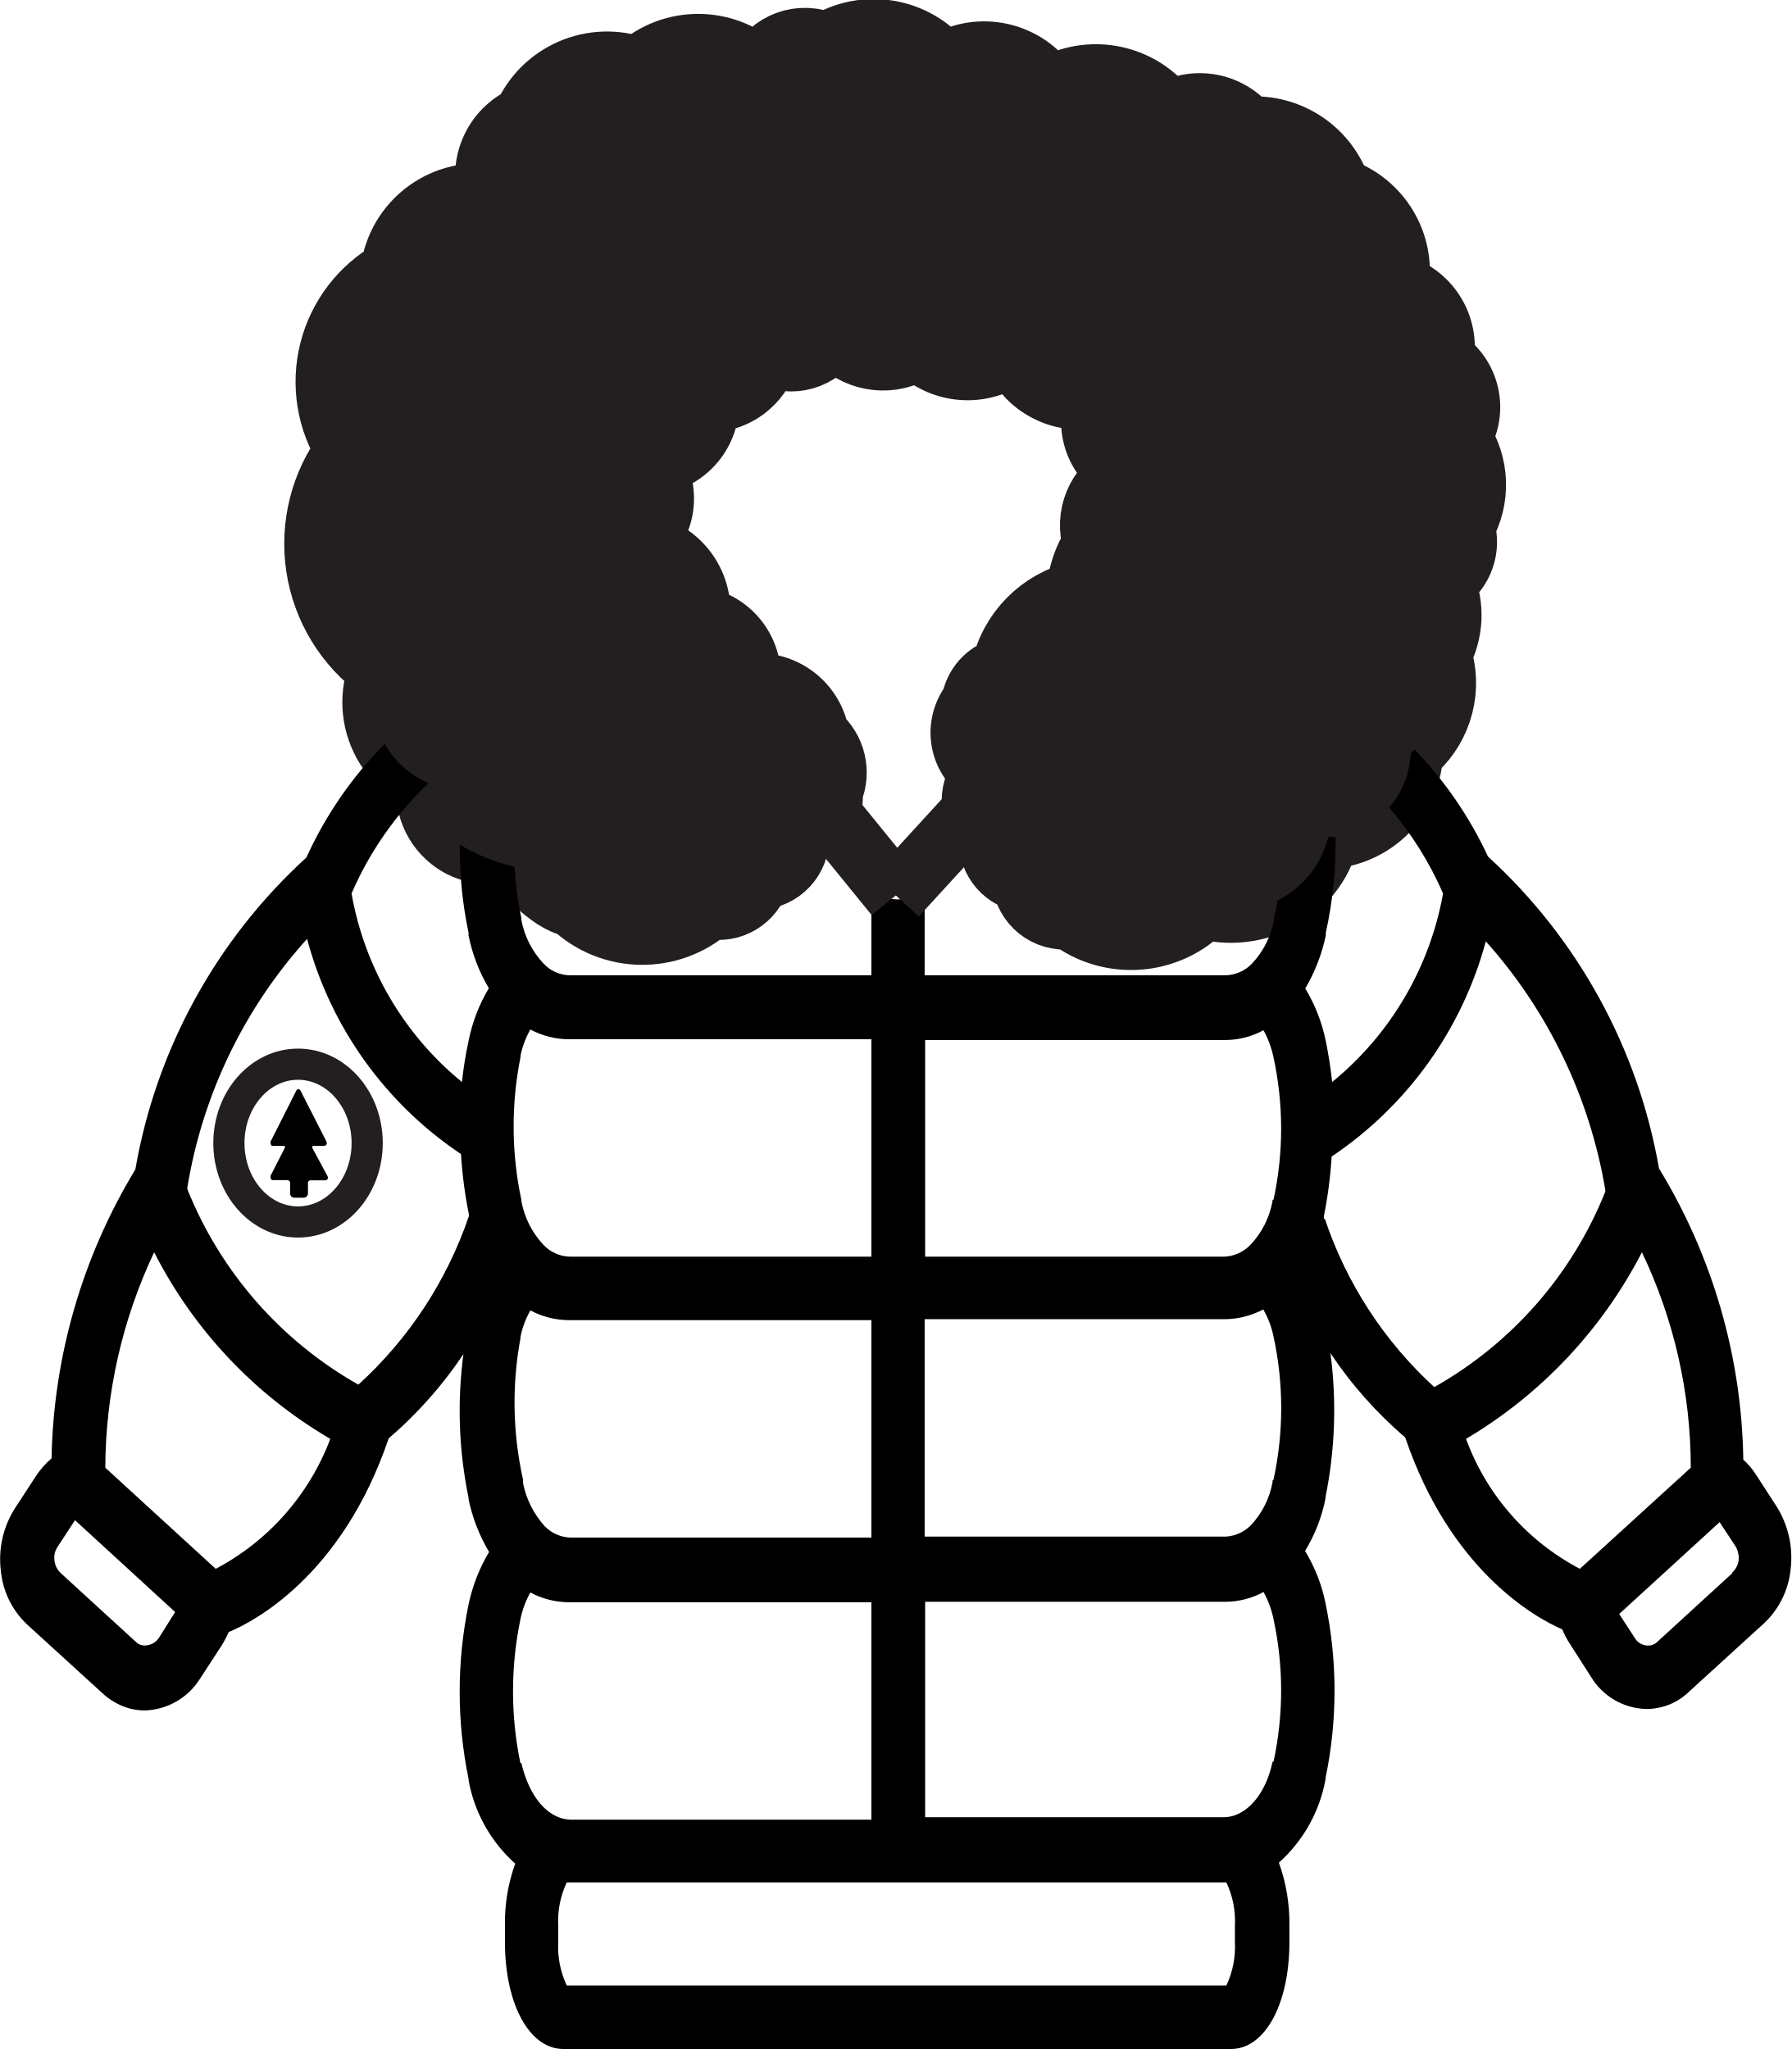
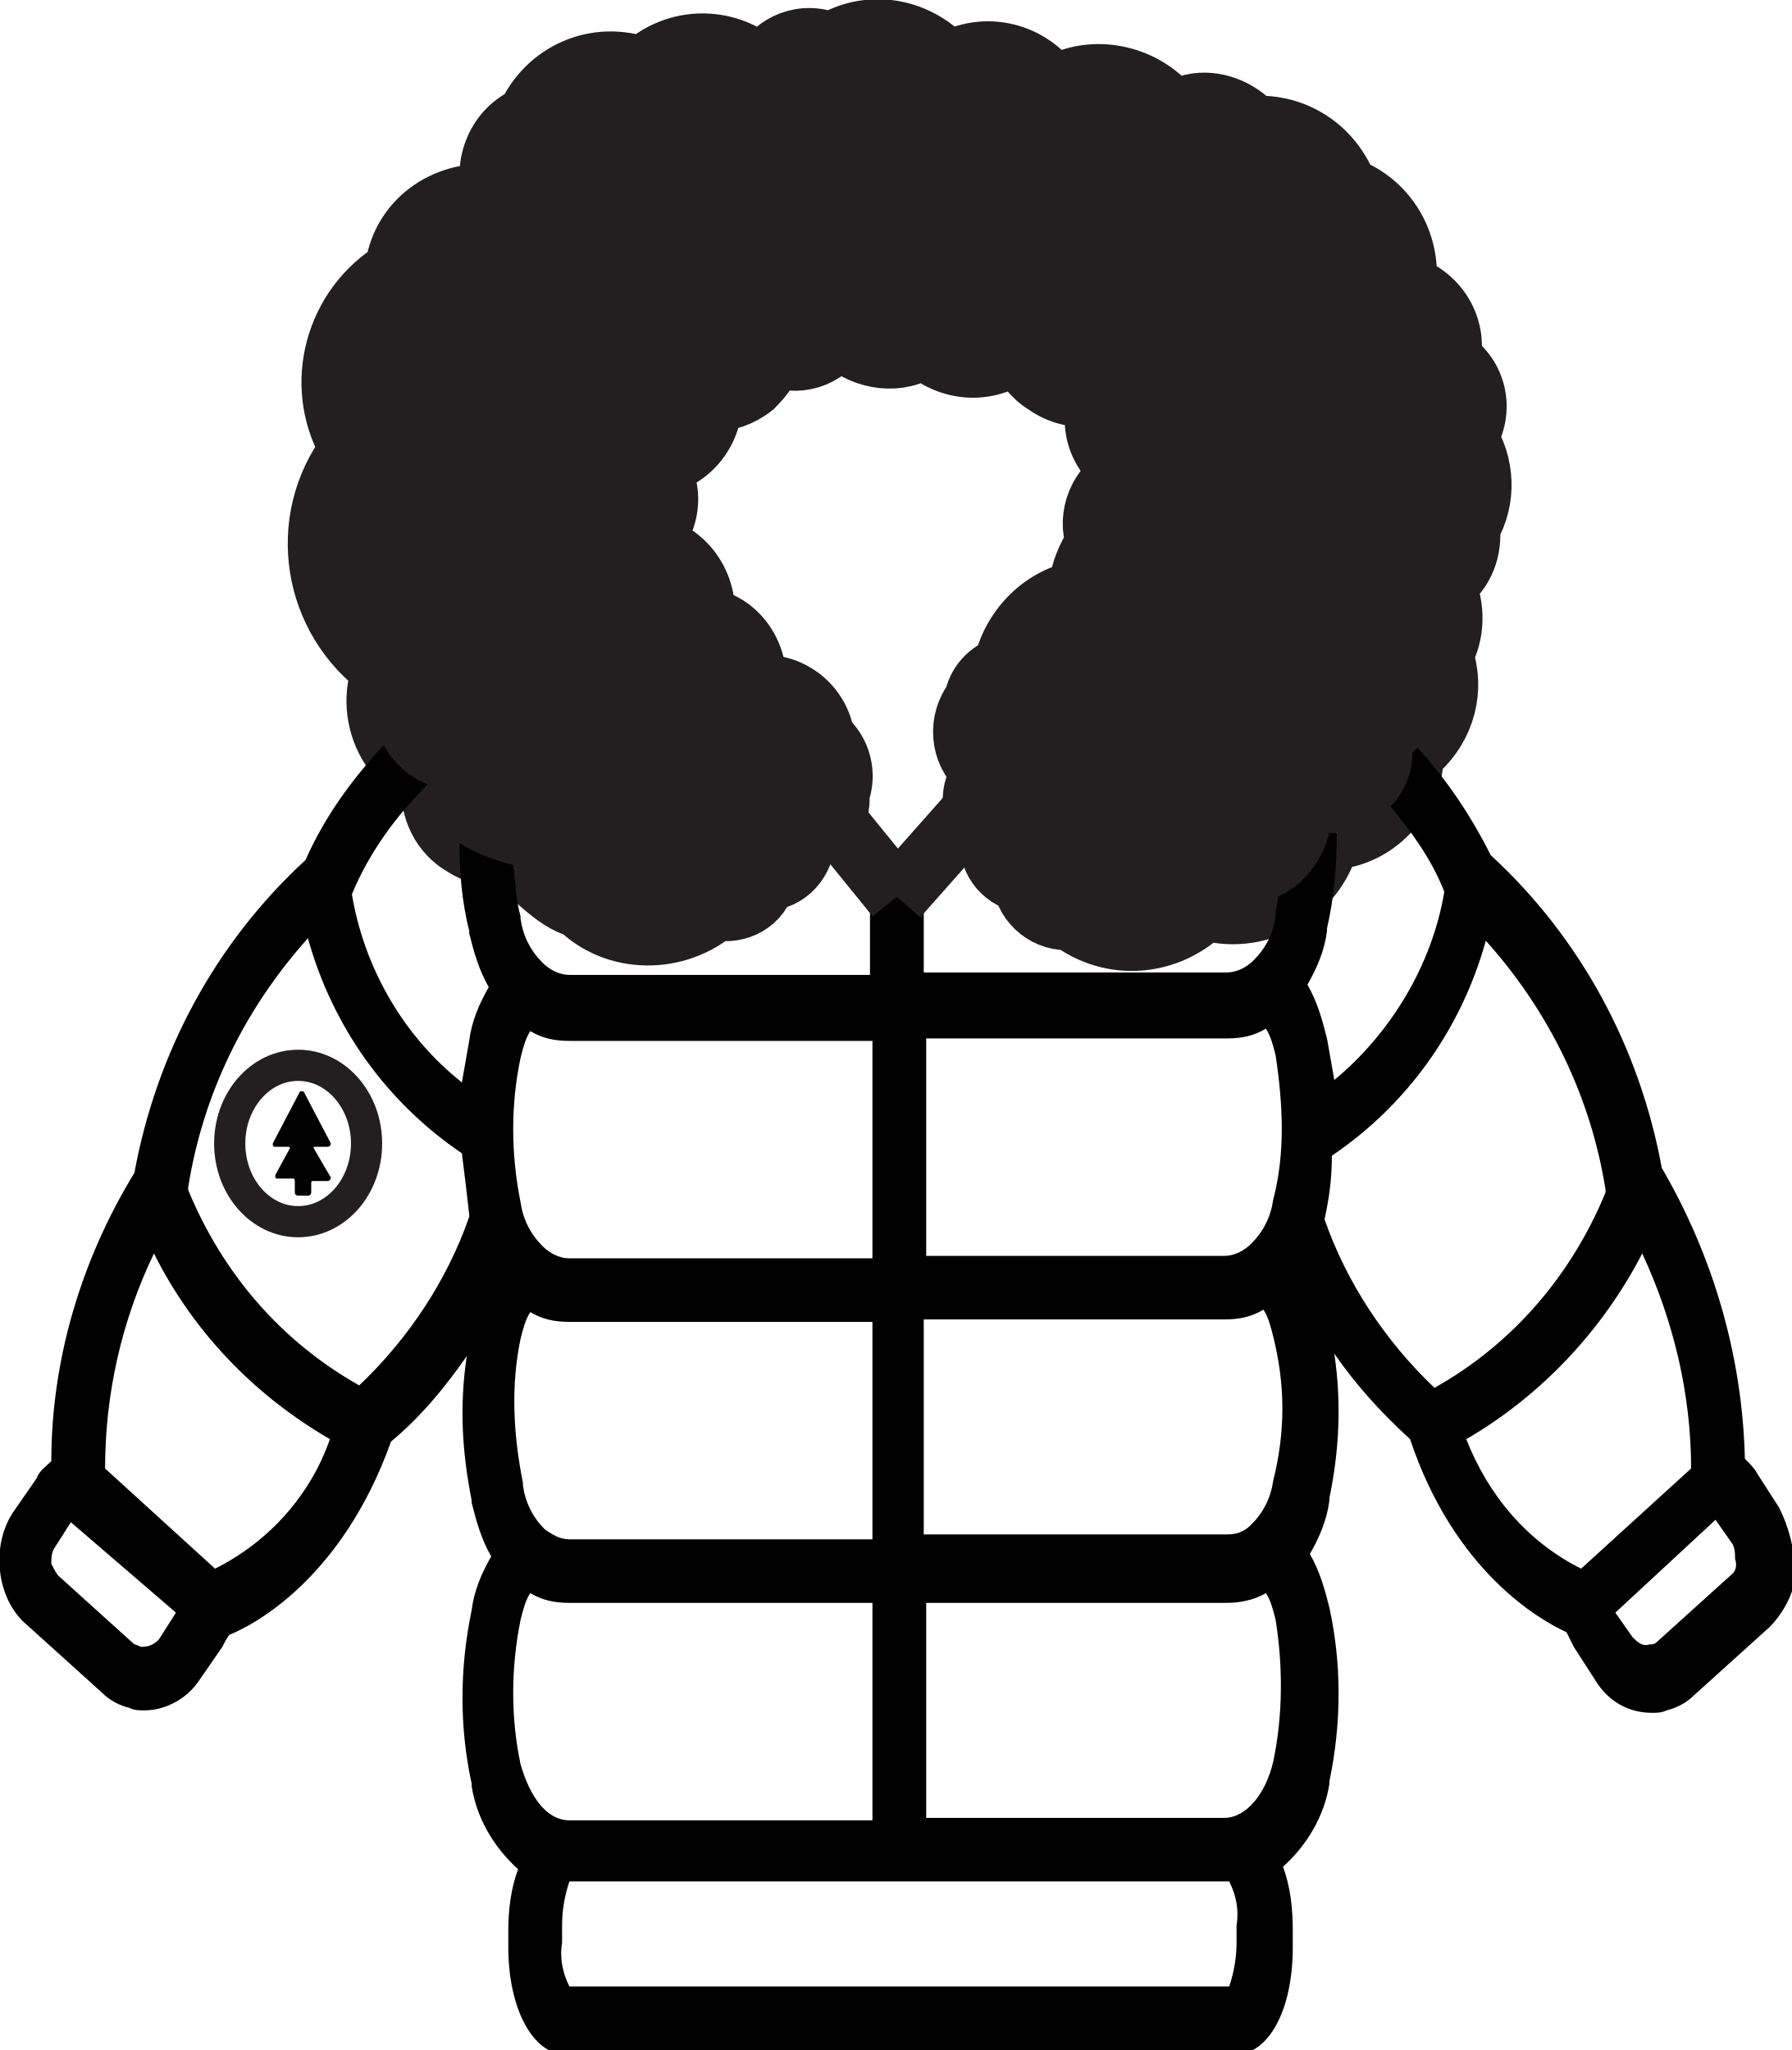
- <svg xmlns="http://www.w3.org/2000/svg" id="Layer_1" data-name="Layer 1" viewBox="0 0 73.34 83.89">
-   <path d="M72.43,31.28a3.39,3.39,0,0,1-.14,2.94,3.73,3.73,0,0,1-1,3.89l-.17.15a3.52,3.52,0,0,1-.88,2.22A3.71,3.71,0,0,1,68,41.69l-.3,0a4,4,0,0,1-2.09,2.61,4.27,4.27,0,0,1-3,.3,4.16,4.16,0,0,1-5.5.41,1.71,1.71,0,0,1-1.9-1.52,1.67,1.67,0,0,1-1.34-1.86,1.76,1.76,0,0,1-.3-2.56,2,2,0,0,1-.43-2.91,1.7,1.7,0,0,1,1.22-1.37,4.15,4.15,0,0,1,3.08-3.12,4.11,4.11,0,0,1,.67-2,2.41,2.41,0,0,1,1.17-2.87,2.43,2.43,0,0,1-1-3.17,2.9,2.9,0,0,1-2.33-.36,2.69,2.69,0,0,1-1.13-1.42,2.94,2.94,0,0,1-3.92-.14,2.6,2.6,0,0,1-3.25-.33,2.09,2.09,0,0,1-.2-.22,2,2,0,0,1-2.69.77A2.36,2.36,0,0,1,44,23.21a2.47,2.47,0,0,1-1.69.63A2.49,2.49,0,0,1,40,26.41a2.42,2.42,0,0,1-.43,3.3,2.76,2.76,0,0,1,2.37,3A2.46,2.46,0,0,1,44,35.46a2.51,2.51,0,0,1,2.82,2.06,2,2,0,0,1,.55,2.32A1.68,1.68,0,0,1,46,41.66a1.69,1.69,0,0,1-1.61,1.73,1.71,1.71,0,0,1-2,1.2,4.15,4.15,0,0,1-5.63-.09c-1-.16-2.06-1.62-2.4-1.62A1.67,1.67,0,0,1,33,42.31a2.39,2.39,0,0,1-.89-.29,2.55,2.55,0,0,1-1.27-2.56v0a3.67,3.67,0,0,1-1.79-1.61,3.48,3.48,0,0,1-.17-3,6.38,6.38,0,0,1-1.36-9,5.21,5.21,0,0,1,1.84-7.34,3.58,3.58,0,0,1,4-3.1,2.63,2.63,0,0,1,1.43-3.2,3.69,3.69,0,0,1,4.65-2,3.7,3.7,0,0,1,4.94,0,2.1,2.1,0,0,1,2.77-1,3.7,3.7,0,0,1,4.82.82,3.18,3.18,0,0,1,4.32,1,3.7,3.7,0,0,1,4.89,1,2.71,2.71,0,0,1,.76-.29,2.54,2.54,0,0,1,2.49.91,3.68,3.68,0,0,1,3.75,2.51,3.57,3.57,0,0,1,2.36,3.95,2.63,2.63,0,0,1,1.84,3,2.35,2.35,0,0,1,.73,3.22A3.47,3.47,0,0,1,73.24,29,2,2,0,0,1,72.43,31.28Z" transform="translate(-13.33 -7.42)" style="fill:#231f20;stroke:#231f20;stroke-miterlimit:10;stroke-width:2.552px" />
-   <path d="M34.65,56.59a3.56,3.56,0,0,0,.9,1.79h0a1.54,1.54,0,0,0,1.08.49H49V50H36.64a3.38,3.38,0,0,1-1.59-.4,3.56,3.56,0,0,0-.41,1.11,14.46,14.46,0,0,0,0,5.86Z" transform="translate(-13.33 -7.42)" style="fill:none" />
-   <path d="M34.65,68.1a3.7,3.7,0,0,0,.9,1.78s0,0,0,0a1.55,1.55,0,0,0,1,.45H49v-8.9H36.64a3.38,3.38,0,0,1-1.59-.4,3.65,3.65,0,0,0-.41,1.11,14.46,14.46,0,0,0,0,5.86Z" transform="translate(-13.33 -7.42)" style="fill:none" />
-   <path d="M36.56,84.49a3.69,3.69,0,0,0-.35,1.77v.68a3.72,3.72,0,0,0,.35,1.77h27a3.72,3.72,0,0,0,.35-1.77v-.68a3.69,3.69,0,0,0-.35-1.77Z" transform="translate(-13.33 -7.42)" style="fill:none" />
-   <path d="M49,81.87V73H36.65a3.39,3.39,0,0,1-1.57-.4,3.75,3.75,0,0,0-.41,1.11,14.51,14.51,0,0,0,0,5.87l0,0c.28,1.35,1.08,2.27,2,2.27Z" transform="translate(-13.33 -7.42)" style="fill:none" />
-   <path d="M32.53,57.17a18,18,0,0,1-.32-2.45,0,0,0,0,0,0,0,15.36,15.36,0,0,1-6.3-8.81A20,20,0,0,0,21,56.06s0,0,0,.08a16.06,16.06,0,0,0,7,8,16.52,16.52,0,0,0,4.56-6.79.38.38,0,0,0,0-.1Z" transform="translate(-13.33 -7.42)" style="fill:none" />
-   <path d="M15.7,70.73a.8.8,0,0,0-.14.58.83.83,0,0,0,.25.51l3.08,2.82a.52.52,0,0,0,.25.14.7.7,0,0,0,.68-.28l.68-1.08-4.1-3.76Z" transform="translate(-13.33 -7.42)" style="fill:none" />
-   <path d="M19.62,58.69a20.83,20.83,0,0,0-2,8.82l4.52,4.14a10,10,0,0,0,4.67-5.32A18.64,18.64,0,0,1,19.62,58.69Z" transform="translate(-13.33 -7.42)" style="fill:none" />
-   <path d="M65.05,49.57a3.28,3.28,0,0,1-1.58.4H51.2v8.9H63.47a1.56,1.56,0,0,0,1.08-.49,3.49,3.49,0,0,0,.9-1.79v-.05a13.78,13.78,0,0,0,0-5.86A4,4,0,0,0,65.05,49.57Z" transform="translate(-13.33 -7.42)" style="fill:none" />
-   <path d="M80.51,58.69a19,19,0,0,1-7.2,7.64A9.83,9.83,0,0,0,78,71.65l4.52-4.14A20.46,20.46,0,0,0,80.51,58.69Z" transform="translate(-13.33 -7.42)" style="fill:none" />
-   <path d="M83.69,69.73l-4.11,3.76.65,1a.63.63,0,0,0,.66.28.52.52,0,0,0,.25-.14l3.08-2.82a.85.85,0,0,0,.25-.51,1,1,0,0,0-.12-.56Z" transform="translate(-13.33 -7.42)" style="fill:none" />
-   <path d="M65,61.07a3.4,3.4,0,0,1-1.58.4H51.18v8.9H63.47a1.57,1.57,0,0,0,1-.45s0,0,0,0a3.46,3.46,0,0,0,.9-1.78V68a13.78,13.78,0,0,0,0-5.86A3.7,3.7,0,0,0,65,61.07Z" transform="translate(-13.33 -7.42)" style="fill:none" />
-   <path d="M65.05,72.57a3.29,3.29,0,0,1-1.56.4H51.2v8.9H63.47c.89,0,1.7-.92,2-2.27v0a13.83,13.83,0,0,0,0-5.87A3.86,3.86,0,0,0,65.05,72.57Z" transform="translate(-13.33 -7.42)" style="fill:none" />
-   <path d="M79.16,56.14s0,0,0-.08a20.33,20.33,0,0,0-4.89-10.17,15.44,15.44,0,0,1-6.31,8.81s0,0,0,0a18.24,18.24,0,0,1-.32,2.45l0,0a.38.38,0,0,1,0,.1,16.42,16.42,0,0,0,4.56,6.79A16,16,0,0,0,79.16,56.14Z" transform="translate(-13.33 -7.42)" style="fill:none" />
-   <path d="M86.08,69.14l-.88-1.36a3,3,0,0,0-.51-.6,23.55,23.55,0,0,0-3.45-11.92,22.54,22.54,0,0,0-7-12.77,16.12,16.12,0,0,0-3-4.38l-.17.15a3.52,3.52,0,0,1-.88,2.22A13.87,13.87,0,0,1,72.4,44s0,0,0,0a12.9,12.9,0,0,1-4.54,7.72c-.06-.57-.15-1.13-.26-1.68a6.85,6.85,0,0,0-.84-2.15,7.22,7.22,0,0,0,.84-2.17v-.11A17.09,17.09,0,0,0,68,41.69l-.3,0a4,4,0,0,1-2.09,2.61c0,.22-.08.45-.13.68v.1a3.53,3.53,0,0,1-.9,1.79h0a1.55,1.55,0,0,1-1.08.48H51.18V43.87a1.51,1.51,0,0,1-1,.37A1.49,1.49,0,0,1,49,43.79v3.56H36.65a1.5,1.5,0,0,1-1.08-.49h0a3.57,3.57,0,0,1-.9-1.78V45a12.07,12.07,0,0,1-.27-2.09A7.73,7.73,0,0,1,32.15,42a16.81,16.81,0,0,0,.36,3.61l0,.11a6.85,6.85,0,0,0,.83,2.16,6.75,6.75,0,0,0-.83,2.16,15.47,15.47,0,0,0-.27,1.68A12.84,12.84,0,0,1,27.72,44s0,0,0,0a13.89,13.89,0,0,1,3.15-4.52v0a3.67,3.67,0,0,1-1.79-1.61,16.13,16.13,0,0,0-3.21,4.66,22.47,22.47,0,0,0-7,12.77,23.67,23.67,0,0,0-3.43,11.83,3.36,3.36,0,0,0-.63.71l-.88,1.35a3.88,3.88,0,0,0-.57,2.5,3.48,3.48,0,0,0,1.08,2.24l3.08,2.81a2.68,2.68,0,0,0,1.12.63,2.55,2.55,0,0,0,.61.08,2.77,2.77,0,0,0,2.28-1.32l.88-1.35a4.58,4.58,0,0,0,.28-.54c1-.41,4.64-2.29,6.55-7.93a17,17,0,0,0,3.06-3.45,17.59,17.59,0,0,0,.21,5.88v.06a7,7,0,0,0,.84,2.16,7,7,0,0,0-.84,2.15,17.7,17.7,0,0,0,0,7.14v.05a6,6,0,0,0,1.91,3.42A7.07,7.07,0,0,0,34,86.26v.68c0,2.53,1,4.37,2.39,4.37H63.72c1.39,0,2.39-1.84,2.39-4.37v-.68a7.29,7.29,0,0,0-.43-2.58,6,6,0,0,0,1.91-3.42l0-.05a17.52,17.52,0,0,0,0-7.14,6.57,6.57,0,0,0-.84-2.15,6.54,6.54,0,0,0,.84-2.16l0-.06a17.85,17.85,0,0,0,.2-5.88,16.78,16.78,0,0,0,3.06,3.45c1.84,5.42,5.28,7.36,6.43,7.86a3.32,3.32,0,0,0,.31.59l.87,1.36a2.72,2.72,0,0,0,2.28,1.31,2.55,2.55,0,0,0,.61-.08,2.47,2.47,0,0,0,1.12-.63l3.08-2.81a3.51,3.51,0,0,0,1.08-2.23A3.94,3.94,0,0,0,86.08,69.14ZM19.82,74.5a.7.7,0,0,1-.68.28.52.52,0,0,1-.25-.14l-3.08-2.82a.83.83,0,0,1-.25-.51.8.8,0,0,1,.14-.58l.7-1.07,4.1,3.76Zm2.34-2.85-4.52-4.14a20.83,20.83,0,0,1,2-8.82,18.64,18.64,0,0,0,7.21,7.64A10,10,0,0,1,22.16,71.65ZM28,64.11a16.06,16.06,0,0,1-7-8s0,0,0-.08a20,20,0,0,1,4.9-10.17,15.36,15.36,0,0,0,6.3,8.81,0,0,0,0,1,0,0,18,18,0,0,0,.32,2.45v0a.38.38,0,0,1,0,.1A16.52,16.52,0,0,1,28,64.11Zm6.63-13.43a3.56,3.56,0,0,1,.41-1.11,3.38,3.38,0,0,0,1.59.4H49v8.9H36.65a1.54,1.54,0,0,1-1.08-.49h0a3.56,3.56,0,0,1-.9-1.79v-.05A14.46,14.46,0,0,1,34.64,50.68Zm0,11.5a3.65,3.65,0,0,1,.41-1.11,3.38,3.38,0,0,0,1.59.4H49v8.9H36.64a1.55,1.55,0,0,1-1-.45s0,0,0,0a3.7,3.7,0,0,1-.9-1.78V68A14.46,14.46,0,0,1,34.64,62.18Zm0,17.42,0,0a14.51,14.51,0,0,1,0-5.87,3.75,3.75,0,0,1,.41-1.11,3.39,3.39,0,0,0,1.57.4H49v8.9H36.65C35.75,81.87,35,81,34.67,79.6Zm29.25,7.34a3.72,3.72,0,0,1-.35,1.77h-27a3.72,3.72,0,0,1-.35-1.77v-.68a3.69,3.69,0,0,1,.35-1.77h27a3.69,3.69,0,0,1,.35,1.77Zm1.54-7.39v0c-.28,1.35-1.09,2.27-2,2.27H51.2V73H63.49a3.29,3.29,0,0,0,1.56-.4,3.86,3.86,0,0,1,.41,1.11A13.83,13.83,0,0,1,65.46,79.55Zm0-11.51v.06a3.46,3.46,0,0,1-.9,1.78s0,0,0,0a1.57,1.57,0,0,1-1,.45H51.18v-8.9H63.46a3.4,3.4,0,0,0,1.58-.4,3.7,3.7,0,0,1,.42,1.11A13.78,13.78,0,0,1,65.46,68Zm0-11.5v.05a3.49,3.49,0,0,1-.9,1.79,1.56,1.56,0,0,1-1.08.49H51.2V50H63.47a3.28,3.28,0,0,0,1.58-.4,4,4,0,0,1,.41,1.11A13.78,13.78,0,0,1,65.46,56.54Zm2.1.78a.38.38,0,0,0,0-.1l0,0a18.24,18.24,0,0,0,.32-2.45s0,0,0,0a15.44,15.44,0,0,0,6.31-8.81,20.33,20.33,0,0,1,4.89,10.17s0,0,0,.08a16,16,0,0,1-7,8A16.42,16.42,0,0,1,67.56,57.32ZM78,71.65a9.83,9.83,0,0,1-4.66-5.32,19,19,0,0,0,7.2-7.64,20.46,20.46,0,0,1,2,8.82Zm6.25.17-3.08,2.82a.52.52,0,0,1-.25.14.63.63,0,0,1-.66-.28l-.65-1,4.11-3.76.66,1a1,1,0,0,1,.12.56A.85.85,0,0,1,84.22,71.82Z" transform="translate(-13.33 -7.42)" />
-   <line x1="34.06" y1="33.45" x2="36.67" y2="36.66" style="fill:none;stroke:#231f20;stroke-miterlimit:10;stroke-width:2.552px" />
-   <line x1="39.81" y1="33.23" x2="36.67" y2="36.66" style="fill:none;stroke:#231f20;stroke-miterlimit:10;stroke-width:2.552px" />
-   <path d="M26.08,54.43c0-.08,0-.13.06-.13h.45c.07,0,.1-.06.07-.13l-1.07-2.1a.06.06,0,0,0-.09,0s0,0,0,0l-1.06,2.1c0,.07,0,.13.06.13h.45c.07,0,.1.06.07.13l-.58,1.14c0,.08,0,.13.06.13h.6a.15.15,0,0,1,.14.16v.41a.14.14,0,0,0,.13.15h.4a.14.14,0,0,0,.13-.15v-.41a.14.14,0,0,1,.13-.15h.6c.08,0,.11-.06.07-.13Z" transform="translate(-13.33 -7.42)" />
-   <path d="M26.08,54.43c0-.08,0-.13.06-.13h.45c.07,0,.1-.06.07-.13l-1.07-2.1a.06.06,0,0,0-.09,0s0,0,0,0l-1.06,2.1c0,.07,0,.13.06.13h.45c.07,0,.1.06.07.13l-.58,1.14c0,.08,0,.13.06.13h.6a.15.15,0,0,1,.14.16v.41a.14.14,0,0,0,.13.15h.4a.14.14,0,0,0,.13-.15v-.41a.14.14,0,0,1,.13-.15h.6c.08,0,.11-.06.07-.13Z" transform="translate(-13.33 -7.42)" style="fill:none;stroke:#000;stroke-miterlimit:10;stroke-width:0.071px" />
-   <ellipse cx="12.2" cy="46.8" rx="2.83" ry="3.23" style="fill:none;stroke:#231f20;stroke-miterlimit:10;stroke-width:1.276px" />
+ <svg xmlns="http://www.w3.org/2000/svg" version="1.1" id="Layer_1" x="0px" y="0px" viewBox="0 0 73.3 83.9" style="enable-background:new 0 0 73.3 83.9;" xml:space="preserve">
+   <style type="text/css">
+ 	.st0{fill:#231F20;stroke:#231F20;stroke-width:2.552;stroke-miterlimit:10;}
+ 	.st1{fill:none;}
+ 	.st2{fill:none;stroke:#231F20;stroke-width:2.552;stroke-miterlimit:10;}
+ 	.st3{fill:none;stroke:#000000;stroke-width:7.131969e-02;stroke-miterlimit:10;}
+ 	.st4{fill:none;stroke:#231F20;stroke-width:1.276;stroke-miterlimit:10;}
+ </style>
+   <g>
+     <path class="st0" d="M59.1,23.9c0.4,1,0.4,2-0.1,2.9c0.5,1.4,0.1,2.9-1,3.9l-0.2,0.2c0,0.8-0.3,1.6-0.9,2.2   c-0.6,0.7-1.4,1.1-2.2,1.2h-0.3c-0.3,1.1-1,2.1-2.1,2.6c-0.9,0.5-2,0.6-3,0.3c-1.5,1.5-3.8,1.7-5.5,0.4c-0.9,0.1-1.8-0.6-1.9-1.5   c0,0,0,0,0,0c-0.9-0.2-1.5-1-1.3-1.9c-0.8-0.6-1-1.7-0.4-2.5c0,0,0.1-0.1,0.1-0.1c-0.9-0.6-1.1-1.9-0.5-2.8c0,0,0.1-0.1,0.1-0.1   c0.1-0.7,0.6-1.2,1.2-1.4c0.3-1.5,1.5-2.8,3.1-3.1c0-0.7,0.3-1.4,0.7-2c-0.4-1.1,0.1-2.3,1.2-2.9c-1.1-0.6-1.6-2-1-3.2   c-0.8,0.2-1.6,0.1-2.3-0.4c-0.5-0.3-0.9-0.8-1.1-1.4c-1.2,1-2.8,0.9-3.9-0.1c-1,0.7-2.4,0.5-3.3-0.3c-0.1-0.1-0.1-0.1-0.2-0.2   c-0.5,0.9-1.7,1.3-2.7,0.8c-0.1,0.5-0.4,0.9-0.8,1.3c-0.5,0.4-1.1,0.6-1.7,0.6c0,1.3-1,2.5-2.3,2.6c0.8,1,0.6,2.5-0.4,3.3   c1.5,0.2,2.5,1.5,2.4,3c1.3,0.2,2.2,1.4,2.1,2.8c1.3-0.2,2.6,0.7,2.8,2.1c0.7,0.6,0.9,1.5,0.6,2.3c0.1,0.9-0.5,1.7-1.4,1.8   c0,0.9-0.7,1.7-1.6,1.7c-0.2,0.9-1.1,1.4-2,1.2c-1.6,1.4-4.1,1.4-5.6-0.1c-1-0.2-2.1-1.6-2.4-1.6c-0.5,0-1-0.2-1.4-0.6   c-0.3,0-0.6-0.1-0.9-0.3c-0.9-0.5-1.4-1.5-1.3-2.6l0,0c-0.8-0.3-1.4-0.9-1.8-1.6c-0.5-0.9-0.6-2-0.2-3c-2.9-2.1-3.5-6.1-1.4-8.9   c0,0,0-0.1,0.1-0.1c-1.5-2.4-0.8-5.6,1.6-7.2c0.1-0.1,0.2-0.1,0.2-0.1c0.2-2,2-3.3,4-3.1c-0.4-1.3,0.2-2.7,1.4-3.2   c0.8-1.8,2.8-2.7,4.7-2c1.4-1.3,3.5-1.3,4.9,0c0.5-1,1.7-1.5,2.8-1c1.6-1,3.6-0.6,4.8,0.8c1.5-0.9,3.4-0.4,4.3,1   c1.6-1,3.8-0.5,4.9,1c0.2-0.1,0.5-0.2,0.8-0.3c0.9-0.2,1.9,0.2,2.5,0.9c1.7-0.1,3.2,0.9,3.8,2.5c1.6,0.6,2.6,2.2,2.4,4   c1.3,0.4,2.1,1.7,1.8,3c1.1,0.7,1.4,2.1,0.7,3.2c0.7,1.1,0.8,2.5,0.1,3.7C60.2,22.4,59.9,23.4,59.1,23.9z" />
+     <path class="st1" d="M21.3,49.2c0.1,0.7,0.4,1.3,0.9,1.8l0,0c0.3,0.3,0.7,0.5,1.1,0.5h12.4v-8.9H23.3c-0.6,0-1.1-0.1-1.6-0.4   c-0.2,0.3-0.3,0.7-0.4,1.1C20.9,45.2,20.9,47.2,21.3,49.2L21.3,49.2z" />
+     <path class="st1" d="M21.3,60.7c0.1,0.7,0.4,1.3,0.9,1.8l0,0c0.3,0.3,0.6,0.4,1,0.4h12.4V54H23.3c-0.6,0-1.1-0.1-1.6-0.4   c-0.2,0.3-0.3,0.7-0.4,1.1c-0.4,1.9-0.4,3.9,0,5.9L21.3,60.7z" />
+     <path class="st1" d="M23.2,77.1c-0.3,0.6-0.4,1.2-0.3,1.8v0.7c0,0.6,0.1,1.2,0.3,1.8h27c0.3-0.6,0.4-1.2,0.3-1.8v-0.7   c0-0.6-0.1-1.2-0.3-1.8H23.2z" />
+     <path class="st1" d="M35.7,74.5v-8.9H23.3c-0.5,0-1.1-0.1-1.6-0.4c-0.2,0.3-0.3,0.7-0.4,1.1c-0.4,1.9-0.4,3.9,0,5.9l0,0   c0.3,1.3,1.1,2.3,2,2.3L35.7,74.5z" />
+     <path class="st1" d="M19.2,49.8c-0.2-0.8-0.3-1.6-0.3-2.5l0,0c-3.1-2.1-5.3-5.2-6.3-8.8c-2.6,2.8-4.3,6.4-4.9,10.2c0,0,0,0,0,0.1   c1.4,3.4,3.8,6.2,7,8c2.1-1.8,3.6-4.2,4.6-6.8C19.2,49.9,19.2,49.9,19.2,49.8L19.2,49.8z" />
+     <path class="st1" d="M2.4,63.3c-0.1,0.2-0.2,0.4-0.1,0.6c0,0.2,0.1,0.4,0.3,0.5l3.1,2.8c0.1,0.1,0.2,0.1,0.3,0.1   c0.3,0,0.5-0.1,0.7-0.3L7.2,66l-4.1-3.8L2.4,63.3z" />
+     <path class="st1" d="M6.3,51.3c-1.3,2.8-2,5.8-2,8.8l4.5,4.1c2.2-1.1,3.8-3,4.7-5.3C10.4,57.1,7.9,54.5,6.3,51.3z" />
+     <path class="st1" d="M51.7,42.2c-0.5,0.3-1,0.4-1.6,0.4H37.9v8.9h12.3c0.4,0,0.8-0.2,1.1-0.5c0.5-0.5,0.8-1.1,0.9-1.8v0   c0.4-1.9,0.4-3.9,0-5.9C52,42.9,51.9,42.5,51.7,42.2z" />
+     <path class="st1" d="M67.2,51.3c-1.6,3.2-4.1,5.8-7.2,7.6c0.8,2.3,2.5,4.2,4.7,5.3l4.5-4.1C69.2,57,68.5,54,67.2,51.3z" />
+     <path class="st1" d="M70.4,62.3l-4.1,3.8l0.7,1c0.1,0.2,0.4,0.3,0.7,0.3c0.1,0,0.2-0.1,0.3-0.1l3.1-2.8c0.1-0.1,0.2-0.3,0.3-0.5   c0-0.2,0-0.4-0.1-0.6L70.4,62.3z" />
+     <path class="st1" d="M51.7,53.7c-0.5,0.3-1,0.4-1.6,0.4H37.8V63h12.3c0.4,0,0.7-0.2,1-0.4l0,0c0.5-0.5,0.8-1.1,0.9-1.8v-0.1   c0.4-1.9,0.4-3.9,0-5.9C52,54.3,51.8,54,51.7,53.7z" />
+     <path class="st1" d="M51.7,65.2c-0.5,0.3-1,0.4-1.6,0.4H37.9v8.9h12.3c0.9,0,1.7-0.9,2-2.3l0,0c0.4-1.9,0.4-3.9,0-5.9   C52.1,65.9,51.9,65.5,51.7,65.2z" />
+     <path class="st1" d="M65.8,48.7C65.8,48.7,65.8,48.7,65.8,48.7c-0.6-3.9-2.3-7.4-4.9-10.3c-1,3.6-3.2,6.7-6.3,8.8l0,0   c-0.1,0.8-0.2,1.6-0.3,2.5l0,0c0,0,0,0.1,0,0.1c0.9,2.6,2.5,4.9,4.6,6.8C62,54.8,64.5,52.1,65.8,48.7z" />
+     <path d="M72.8,61.7l-0.9-1.4c-0.1-0.2-0.3-0.4-0.5-0.6c-0.1-4.2-1.3-8.3-3.4-11.9c-0.9-4.9-3.3-9.4-7-12.8c-0.8-1.6-1.8-3.1-3-4.4   l-0.2,0.2c0,0.8-0.3,1.6-0.9,2.2c0.9,1.1,1.7,2.2,2.2,3.5l0,0c-0.5,3-2.2,5.8-4.5,7.7c-0.1-0.6-0.2-1.1-0.3-1.7   c-0.2-0.8-0.4-1.5-0.8-2.2c0.4-0.7,0.7-1.4,0.8-2.2v-0.1c0.3-1.3,0.4-2.6,0.4-3.9h-0.3c-0.3,1.1-1,2.1-2.1,2.6   c0,0.2-0.1,0.5-0.1,0.7v0.1c-0.1,0.7-0.4,1.3-0.9,1.8l0,0c-0.3,0.3-0.7,0.5-1.1,0.5H37.8v-3.5c-0.3,0.2-0.6,0.4-1,0.4   c-0.4,0-0.9-0.1-1.2-0.4v3.6H23.3c-0.4,0-0.8-0.2-1.1-0.5l0,0c-0.5-0.5-0.8-1.1-0.9-1.8v-0.1c-0.2-0.7-0.2-1.4-0.3-2.1   c-0.8-0.2-1.6-0.5-2.2-0.9c0,1.2,0.1,2.4,0.4,3.6v0.1c0.2,0.8,0.4,1.5,0.8,2.2c-0.4,0.7-0.7,1.4-0.8,2.2c-0.1,0.6-0.2,1.1-0.3,1.7   c-2.4-1.9-4-4.7-4.5-7.7l0,0c0.7-1.7,1.8-3.2,3.1-4.5l0,0c-0.8-0.3-1.4-0.9-1.8-1.6c-1.3,1.4-2.4,2.9-3.2,4.7   c-3.7,3.4-6.1,7.9-7,12.8c-2.2,3.6-3.4,7.7-3.4,11.8c-0.2,0.2-0.5,0.4-0.6,0.7l-0.9,1.3c-0.5,0.7-0.7,1.6-0.6,2.5   c0.1,0.9,0.5,1.7,1.1,2.2l3.1,2.8c0.3,0.3,0.7,0.5,1.1,0.6C5.5,70,5.7,70,5.9,70c0.9,0,1.8-0.5,2.3-1.3l0.9-1.3   c0.1-0.2,0.2-0.4,0.3-0.5c1-0.4,4.6-2.3,6.6-7.9c1.2-1,2.2-2.2,3.1-3.5c-0.3,2-0.2,3.9,0.2,5.9v0.1c0.2,0.8,0.4,1.5,0.8,2.2   c-0.4,0.7-0.7,1.4-0.8,2.2c-0.5,2.4-0.5,4.8,0,7.1v0.1c0.2,1.3,0.9,2.5,1.9,3.4c-0.3,0.8-0.4,1.7-0.4,2.5v0.7c0,2.5,1,4.4,2.4,4.4   h27.3c1.4,0,2.4-1.8,2.4-4.4v-0.7c0-0.9-0.1-1.8-0.4-2.6c1-0.9,1.7-2.1,1.9-3.4v-0.1c0.5-2.4,0.5-4.8,0-7.1   c-0.2-0.8-0.4-1.5-0.8-2.2c0.4-0.7,0.7-1.4,0.8-2.2v-0.1c0.4-1.9,0.5-3.9,0.2-5.9c0.9,1.3,1.9,2.4,3.1,3.5c1.8,5.4,5.3,7.4,6.4,7.9   c0.1,0.2,0.2,0.4,0.3,0.6l0.9,1.4c0.5,0.8,1.3,1.3,2.3,1.3c0.2,0,0.4,0,0.6-0.1c0.4-0.1,0.8-0.3,1.1-0.6l3.1-2.8   c0.6-0.6,1-1.4,1.1-2.2C73.4,63.3,73.2,62.5,72.8,61.7z M6.5,67.1c-0.2,0.2-0.4,0.3-0.7,0.3c-0.1,0-0.2-0.1-0.3-0.1l-3.1-2.8   c-0.1-0.1-0.2-0.3-0.3-0.5c0-0.2,0-0.4,0.1-0.6l0.7-1.1L7.2,66L6.5,67.1z M8.8,64.2l-4.5-4.1c0-3.1,0.7-6.1,2-8.8   c1.6,3.2,4.1,5.8,7.2,7.6C12.7,61.2,11,63.1,8.8,64.2z M14.7,56.7c-3.2-1.8-5.6-4.6-7-8c0,0,0,0,0-0.1c0.6-3.8,2.3-7.3,4.9-10.2   c1,3.6,3.2,6.7,6.3,8.8l0,0c0.1,0.8,0.2,1.6,0.3,2.5l0,0c0,0,0,0.1,0,0.1C18.3,52.4,16.7,54.8,14.7,56.7z M21.3,43.3   c0.1-0.4,0.2-0.8,0.4-1.1c0.5,0.3,1,0.4,1.6,0.4h12.4v8.9H23.3c-0.4,0-0.8-0.2-1.1-0.5l0,0c-0.5-0.5-0.8-1.1-0.9-1.8v0   C20.9,47.2,20.9,45.2,21.3,43.3L21.3,43.3z M21.3,54.8c0.1-0.4,0.2-0.8,0.4-1.1c0.5,0.3,1,0.4,1.6,0.4h12.4V63H23.3   c-0.4,0-0.7-0.2-1-0.4l0,0c-0.5-0.5-0.8-1.1-0.9-1.8v-0.1C21,58.7,20.9,56.7,21.3,54.8L21.3,54.8z M21.3,72.2L21.3,72.2   c-0.4-1.9-0.4-3.9,0-5.9c0.1-0.4,0.2-0.8,0.4-1.1c0.5,0.3,1,0.4,1.6,0.4h12.4v8.9H23.3C22.4,74.5,21.7,73.6,21.3,72.2L21.3,72.2z    M50.6,79.5c0,0.6-0.1,1.2-0.3,1.8h-27c-0.3-0.6-0.4-1.2-0.3-1.8v-0.7c0-0.6,0.1-1.2,0.3-1.8h27c0.3,0.6,0.4,1.2,0.3,1.8V79.5z    M52.1,72.1L52.1,72.1c-0.3,1.3-1.1,2.3-2,2.3H37.9v-8.8h12.3c0.5,0,1.1-0.1,1.6-0.4c0.2,0.3,0.3,0.7,0.4,1.1   C52.5,68.2,52.5,70.2,52.1,72.1L52.1,72.1z M52.1,60.6L52.1,60.6c-0.1,0.7-0.4,1.3-0.9,1.8l0,0c-0.3,0.3-0.6,0.4-1,0.4H37.8V54   h12.3c0.6,0,1.1-0.1,1.6-0.4c0.2,0.3,0.3,0.7,0.4,1.1C52.6,56.7,52.6,58.6,52.1,60.6L52.1,60.6z M52.1,49.1L52.1,49.1   c-0.1,0.7-0.4,1.3-0.9,1.8c-0.3,0.3-0.7,0.5-1.1,0.5H37.9v-8.9h12.3c0.6,0,1.1-0.1,1.6-0.4c0.2,0.3,0.3,0.7,0.4,1.1   C52.5,45.2,52.6,47.2,52.1,49.1L52.1,49.1z M54.2,49.9C54.2,49.9,54.2,49.8,54.2,49.9L54.2,49.9c0.2-0.9,0.3-1.7,0.3-2.6l0,0   c3.1-2.1,5.3-5.2,6.3-8.8c2.6,2.9,4.3,6.4,4.9,10.2c0,0,0,0,0,0.1c-1.4,3.4-3.8,6.2-7,8C56.7,54.9,55.1,52.5,54.2,49.9L54.2,49.9z    M64.7,64.2c-2.2-1.1-3.8-3-4.7-5.3c3.1-1.8,5.6-4.5,7.2-7.6c1.3,2.8,2,5.8,2,8.8L64.7,64.2z M70.9,64.4l-3.1,2.8   c-0.1,0.1-0.2,0.1-0.3,0.1c-0.3,0.1-0.5-0.1-0.7-0.3l-0.7-1l4.1-3.8l0.7,1c0.1,0.2,0.1,0.4,0.1,0.6C71.1,64.1,71,64.3,70.9,64.4   L70.9,64.4z" />
+     <line class="st2" x1="34.1" y1="33.5" x2="36.7" y2="36.7" />
+     <line class="st2" x1="39.8" y1="33.2" x2="36.7" y2="36.7" />
+     <path d="M12.8,47c0-0.1,0-0.1,0.1-0.1h0.5c0.1,0,0.1-0.1,0.1-0.1l-1.1-2.1c0,0-0.1,0-0.1,0c0,0,0,0,0,0l0,0l-1.1,2.1   c0,0.1,0,0.1,0.1,0.1h0.5c0.1,0,0.1,0.1,0.1,0.1l-0.6,1.1c0,0.1,0,0.1,0.1,0.1h0.6c0.1,0,0.1,0.1,0.1,0.2c0,0,0,0,0,0v0.4   c0,0.1,0.1,0.1,0.1,0.1c0,0,0,0,0,0h0.4c0.1,0,0.1-0.1,0.1-0.1c0,0,0,0,0,0v-0.4c0-0.1,0.1-0.1,0.1-0.1c0,0,0,0,0,0h0.6   c0.1,0,0.1-0.1,0.1-0.1L12.8,47z" />
+     <path class="st3" d="M12.8,47c0-0.1,0-0.1,0.1-0.1h0.5c0.1,0,0.1-0.1,0.1-0.1l-1.1-2.1c0,0-0.1,0-0.1,0c0,0,0,0,0,0l0,0l-1.1,2.1   c0,0.1,0,0.1,0.1,0.1h0.5c0.1,0,0.1,0.1,0.1,0.1l-0.6,1.1c0,0.1,0,0.1,0.1,0.1h0.6c0.1,0,0.1,0.1,0.1,0.2c0,0,0,0,0,0v0.4   c0,0.1,0.1,0.1,0.1,0.1c0,0,0,0,0,0h0.4c0.1,0,0.1-0.1,0.1-0.1c0,0,0,0,0,0v-0.4c0-0.1,0.1-0.1,0.1-0.1c0,0,0,0,0,0h0.6   c0.1,0,0.1-0.1,0.1-0.1L12.8,47z" />
+     <ellipse class="st4" cx="12.2" cy="46.8" rx="2.8" ry="3.2" />
+   </g>
</svg>
